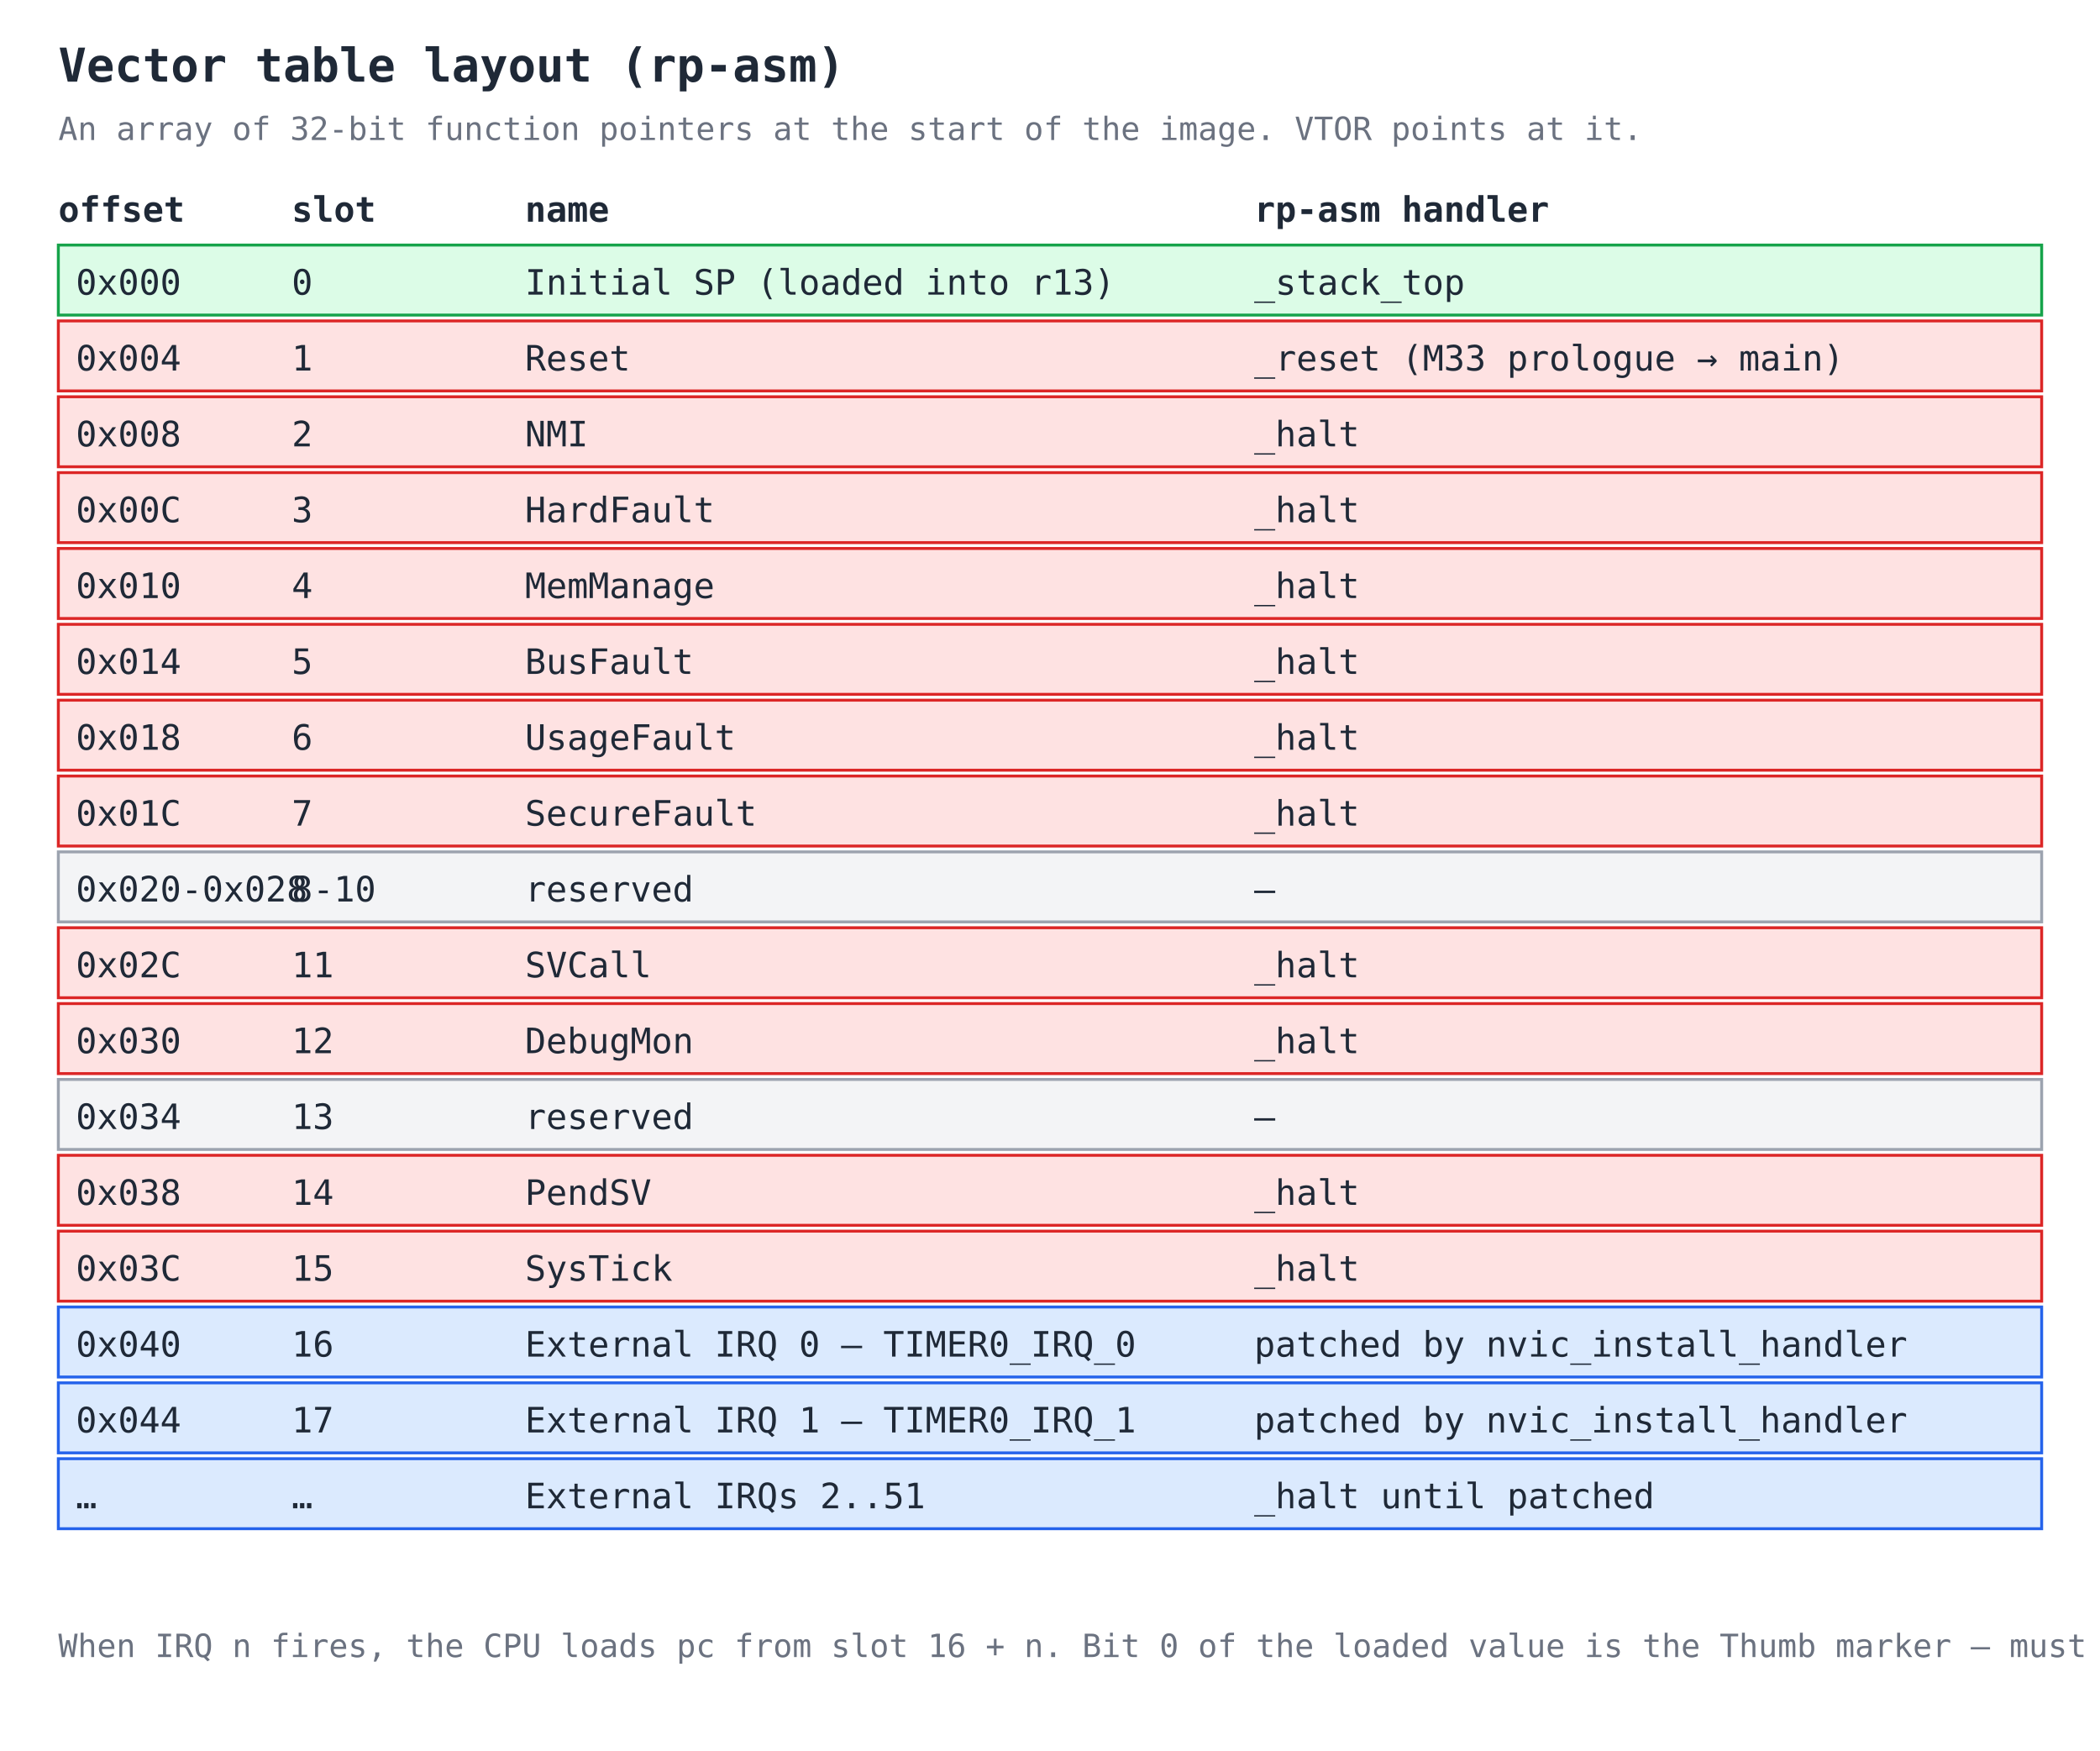
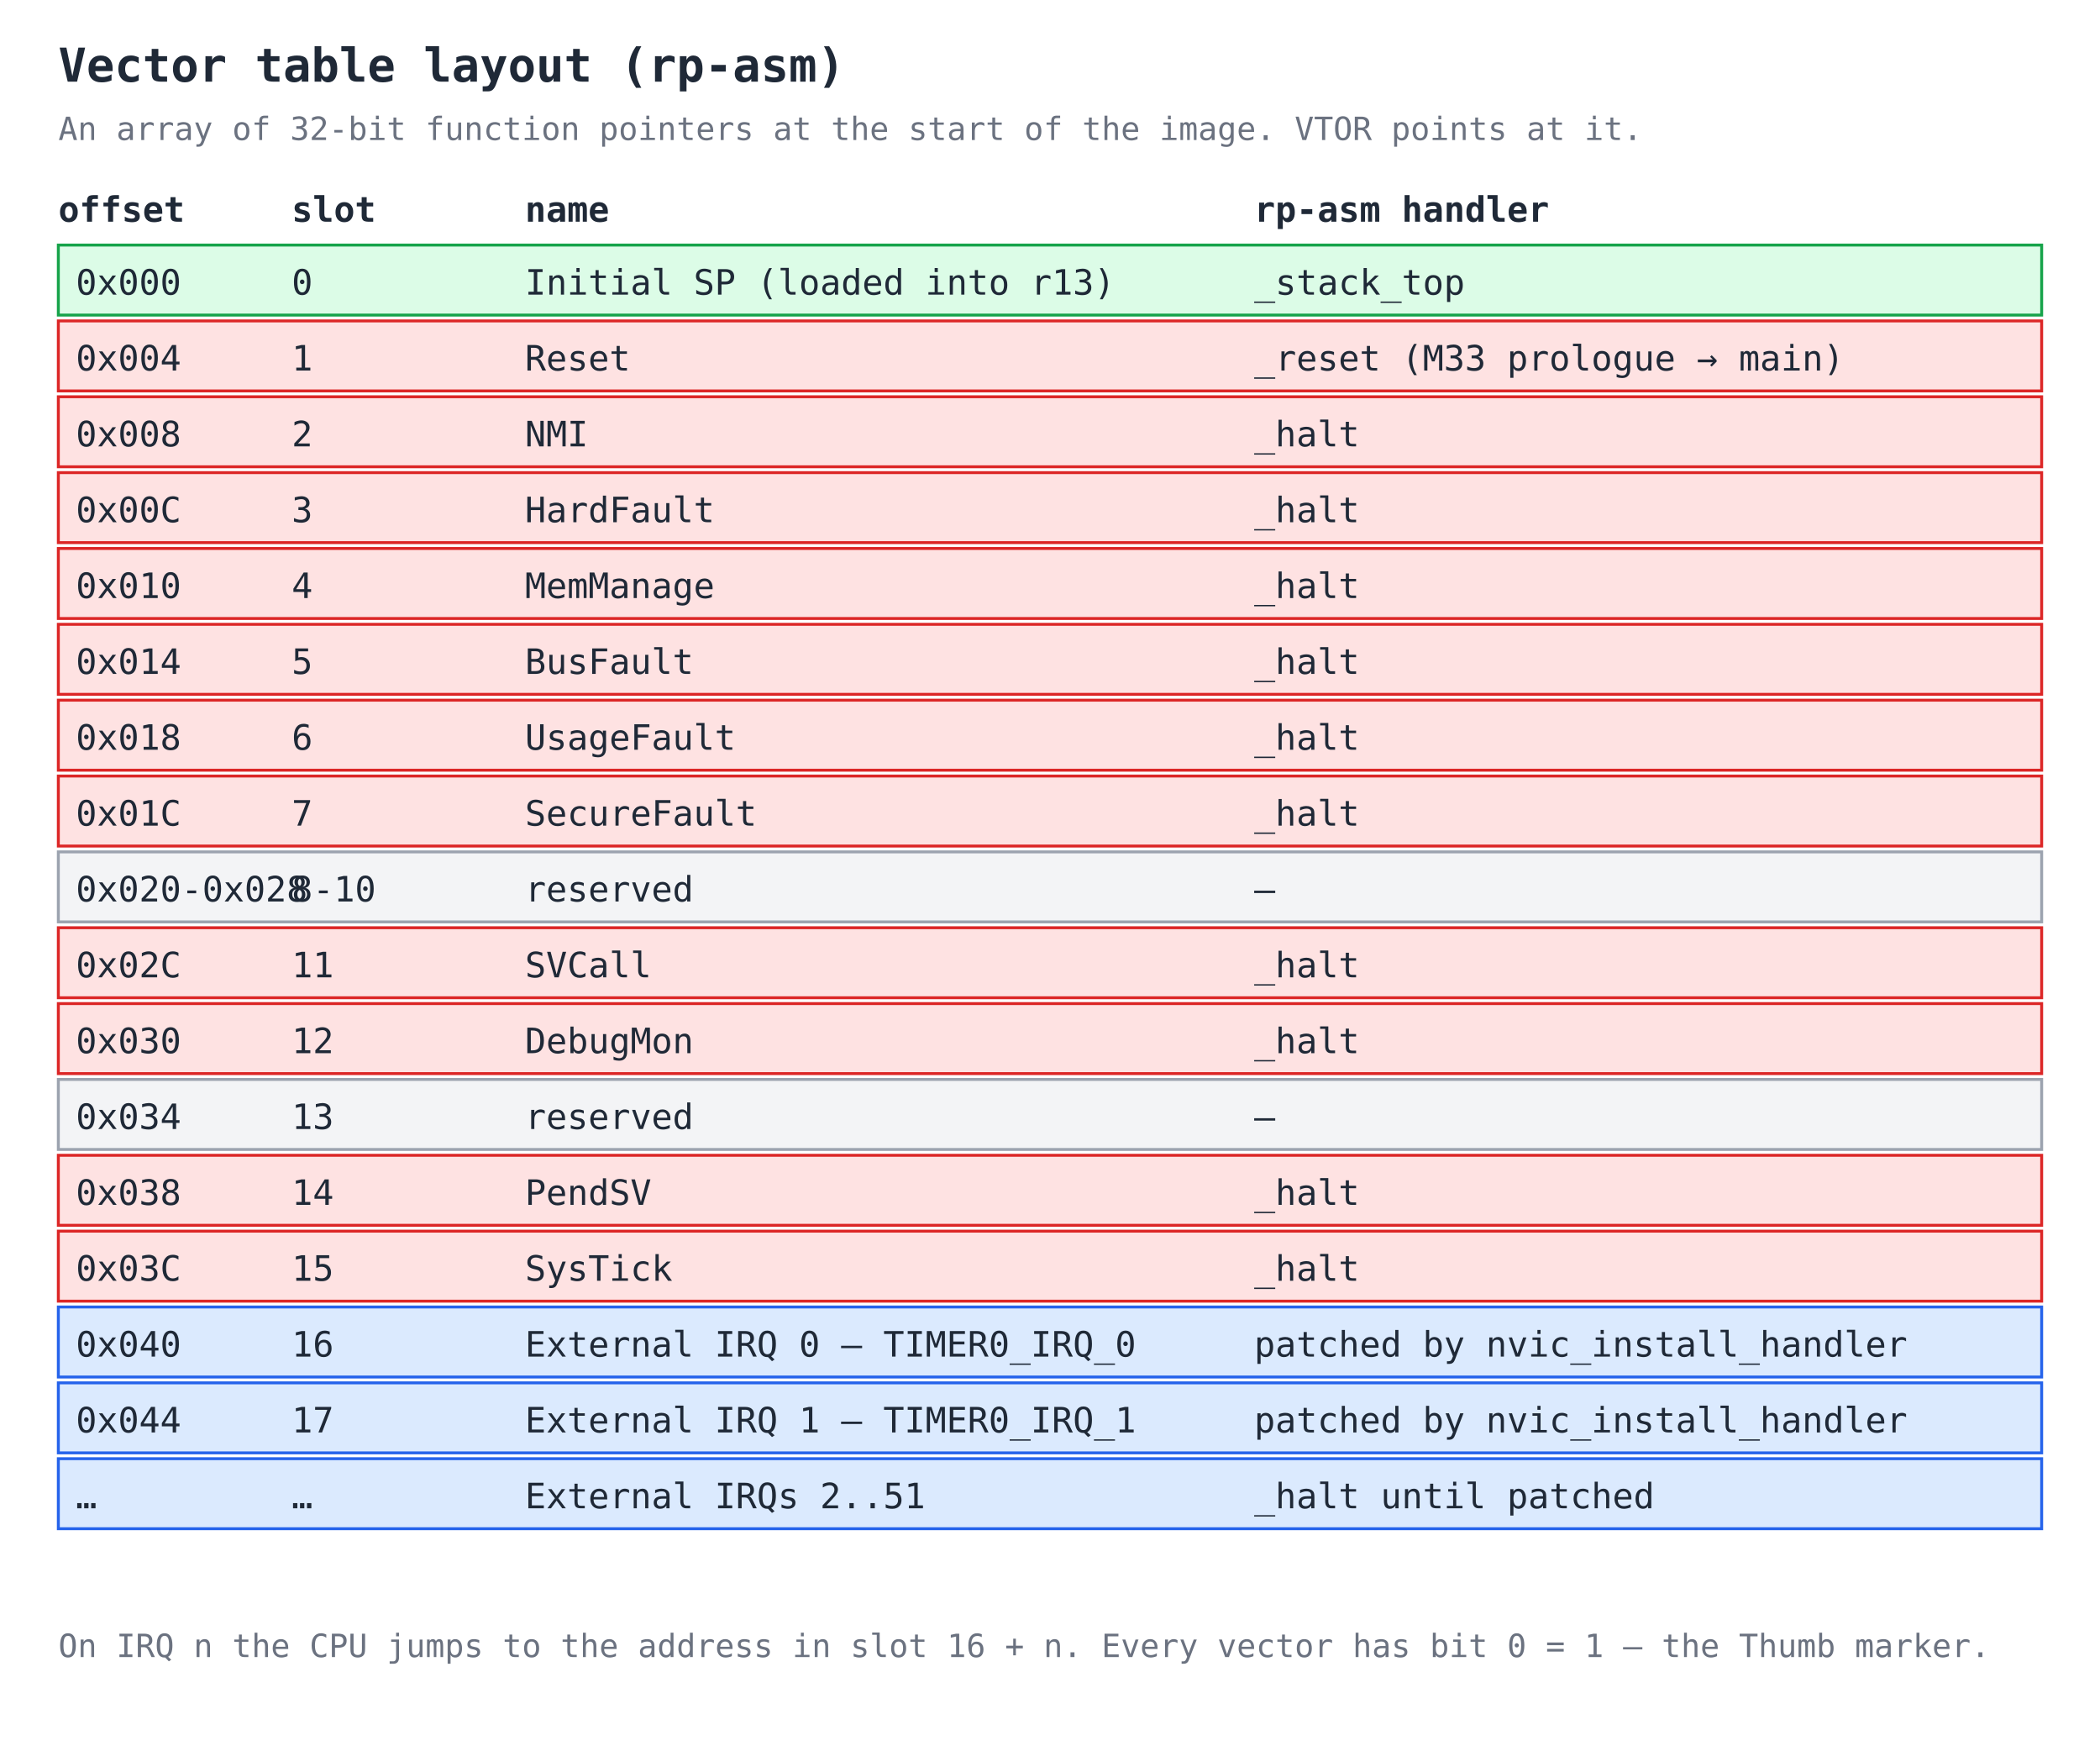
<svg xmlns="http://www.w3.org/2000/svg" viewBox="0 0 720 600" font-family="ui-monospace, Menlo, Monaco, monospace" font-size="12">
  <style>
    /* Light theme defaults: text falls back to near-black. */
    text { fill: #1f2937; }

.title { font-size: 16px; font-weight: bold; }
    .note  { font-size: 11px; fill: #6b7280; }
    .h     { font-weight: bold; }
    .sys   { fill: #fee2e2; stroke: #dc2626; }
    .ext   { fill: #dbeafe; stroke: #2563eb; }
    .sp    { fill: #dcfce7; stroke: #16a34a; }
    .res   { fill: #f3f4f6; stroke: #9ca3af; }

    @media (prefers-color-scheme: dark) {
      text { fill: #e5e7eb; }
      .note { fill: #9ca3af; }
      .sys { fill: #7f1d1d; }
      .ext { fill: #1e3a8a; }
      .sp { fill: #14532d; }
      .res { fill: #1f2937; }
    }
  </style>
  <text x="20" y="28" class="title">Vector table layout (rp-asm)</text>
  <text x="20" y="48" class="note">An array of 32-bit function pointers at the start of the image. VTOR points at it.</text>
  <text x="20" y="76" class="h">offset</text>
  <text x="100" y="76" class="h">slot</text>
  <text x="180" y="76" class="h">name</text>
  <text x="430" y="76" class="h">rp-asm handler</text>
  <g transform="translate(20,84)">
    <rect x="0" y="0" width="680" height="24" class="sp" />
    <text x="6" y="17">0x000</text>
    <text x="80" y="17">0</text>
    <text x="160" y="17">Initial SP (loaded into r13)</text>
    <text x="410" y="17">_stack_top</text>
    <rect x="0" y="26" width="680" height="24" class="sys" />
    <text x="6" y="43">0x004</text>
    <text x="80" y="43">1</text>
    <text x="160" y="43">Reset</text>
    <text x="410" y="43">_reset (M33 prologue → main)</text>
    <rect x="0" y="52" width="680" height="24" class="sys" />
    <text x="6" y="69">0x008</text>
    <text x="80" y="69">2</text>
    <text x="160" y="69">NMI</text>
    <text x="410" y="69">_halt</text>
    <rect x="0" y="78" width="680" height="24" class="sys" />
    <text x="6" y="95">0x00C</text>
    <text x="80" y="95">3</text>
    <text x="160" y="95">HardFault</text>
    <text x="410" y="95">_halt</text>
    <rect x="0" y="104" width="680" height="24" class="sys" />
    <text x="6" y="121">0x010</text>
    <text x="80" y="121">4</text>
    <text x="160" y="121">MemManage</text>
    <text x="410" y="121">_halt</text>
    <rect x="0" y="130" width="680" height="24" class="sys" />
    <text x="6" y="147">0x014</text>
    <text x="80" y="147">5</text>
    <text x="160" y="147">BusFault</text>
    <text x="410" y="147">_halt</text>
    <rect x="0" y="156" width="680" height="24" class="sys" />
    <text x="6" y="173">0x018</text>
    <text x="80" y="173">6</text>
    <text x="160" y="173">UsageFault</text>
    <text x="410" y="173">_halt</text>
    <rect x="0" y="182" width="680" height="24" class="sys" />
    <text x="6" y="199">0x01C</text>
    <text x="80" y="199">7</text>
    <text x="160" y="199">SecureFault</text>
    <text x="410" y="199">_halt</text>
    <rect x="0" y="208" width="680" height="24" class="res" />
    <text x="6" y="225">0x020-0x028</text>
    <text x="80" y="225">8-10</text>
    <text x="160" y="225">reserved</text>
    <text x="410" y="225">—</text>
    <rect x="0" y="234" width="680" height="24" class="sys" />
    <text x="6" y="251">0x02C</text>
    <text x="80" y="251">11</text>
    <text x="160" y="251">SVCall</text>
    <text x="410" y="251">_halt</text>
    <rect x="0" y="260" width="680" height="24" class="sys" />
    <text x="6" y="277">0x030</text>
    <text x="80" y="277">12</text>
    <text x="160" y="277">DebugMon</text>
    <text x="410" y="277">_halt</text>
    <rect x="0" y="286" width="680" height="24" class="res" />
    <text x="6" y="303">0x034</text>
    <text x="80" y="303">13</text>
    <text x="160" y="303">reserved</text>
    <text x="410" y="303">—</text>
    <rect x="0" y="312" width="680" height="24" class="sys" />
    <text x="6" y="329">0x038</text>
    <text x="80" y="329">14</text>
    <text x="160" y="329">PendSV</text>
    <text x="410" y="329">_halt</text>
    <rect x="0" y="338" width="680" height="24" class="sys" />
    <text x="6" y="355">0x03C</text>
    <text x="80" y="355">15</text>
    <text x="160" y="355">SysTick</text>
    <text x="410" y="355">_halt</text>
    <rect x="0" y="364" width="680" height="24" class="ext" />
    <text x="6" y="381">0x040</text>
    <text x="80" y="381">16</text>
    <text x="160" y="381">External IRQ 0 — TIMER0_IRQ_0</text>
    <text x="410" y="381">patched by nvic_install_handler</text>
    <rect x="0" y="390" width="680" height="24" class="ext" />
    <text x="6" y="407">0x044</text>
    <text x="80" y="407">17</text>
    <text x="160" y="407">External IRQ 1 — TIMER0_IRQ_1</text>
    <text x="410" y="407">patched by nvic_install_handler</text>
    <rect x="0" y="416" width="680" height="24" class="ext" />
    <text x="6" y="433">…</text>
    <text x="80" y="433">…</text>
    <text x="160" y="433">External IRQs 2..51</text>
    <text x="410" y="433">_halt until patched</text>
  </g>
-   <text x="20" y="568" class="note">When IRQ n fires, the CPU loads pc from slot 16 + n. Bit 0 of the loaded value is the Thumb marker — must be 1.</text>
+   <text x="20" y="568" class="note">On IRQ n the CPU jumps to the address in slot 16 + n. Every vector has bit 0 = 1 — the Thumb marker.</text>
</svg>
